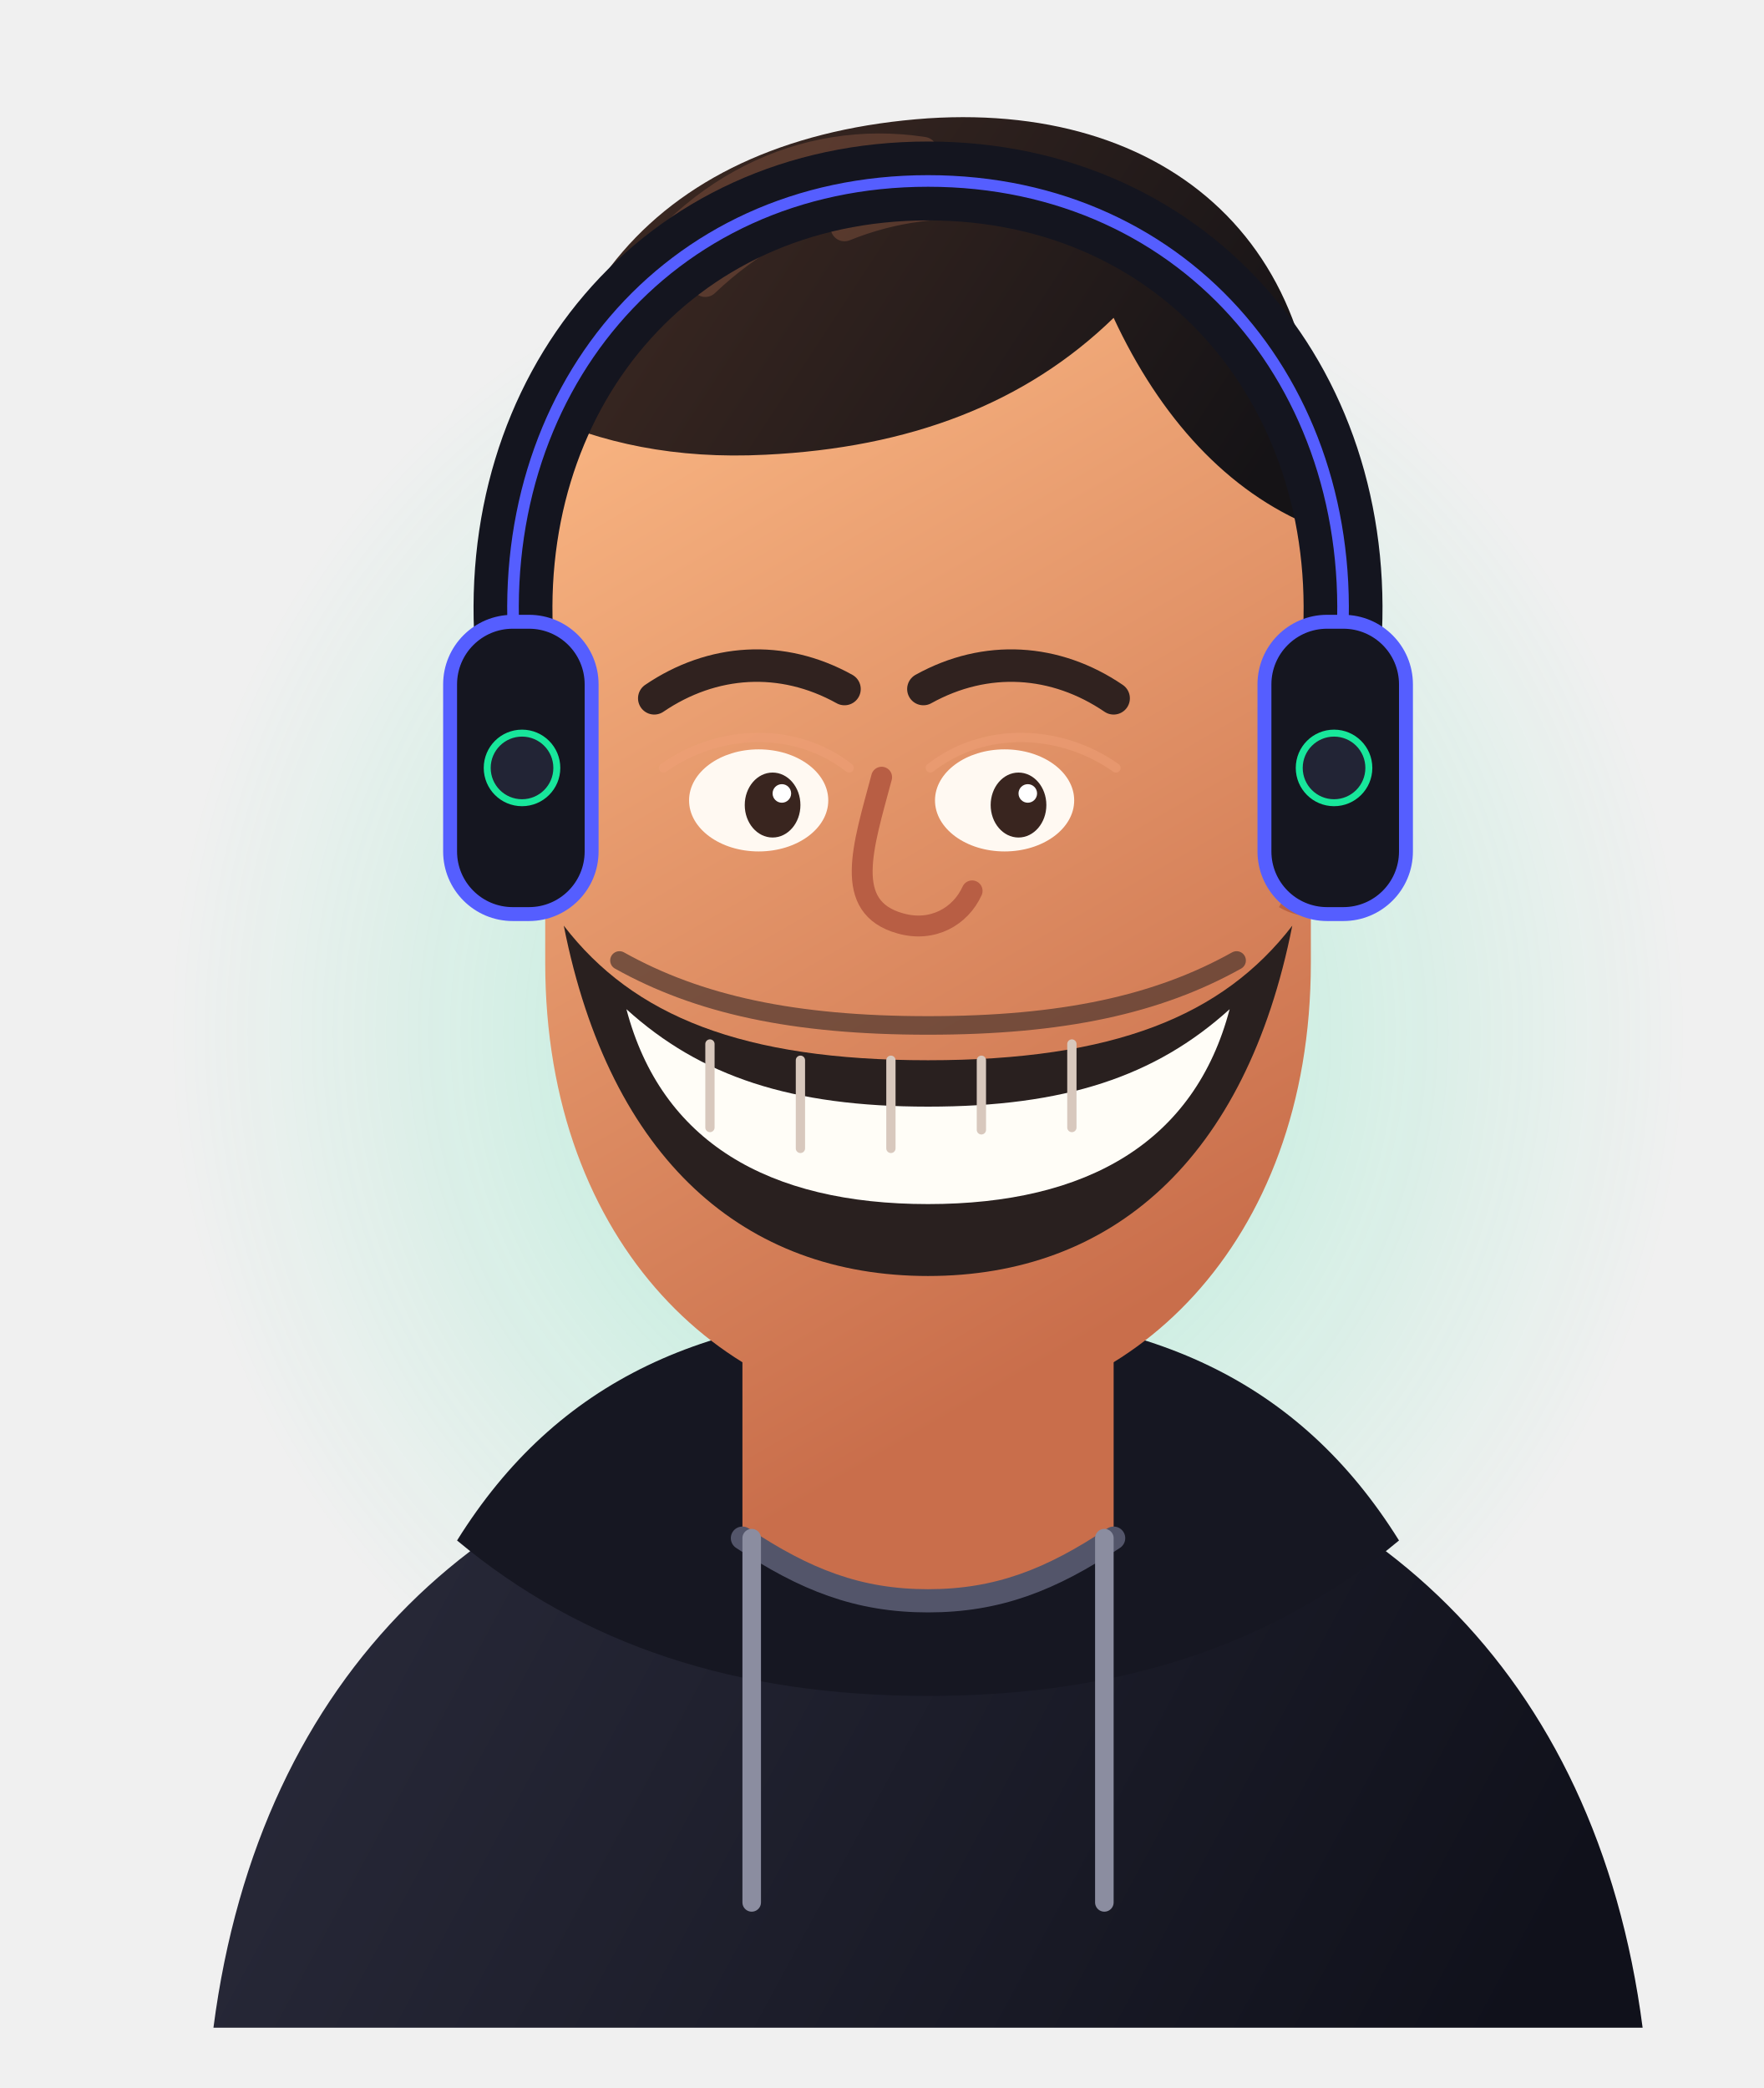
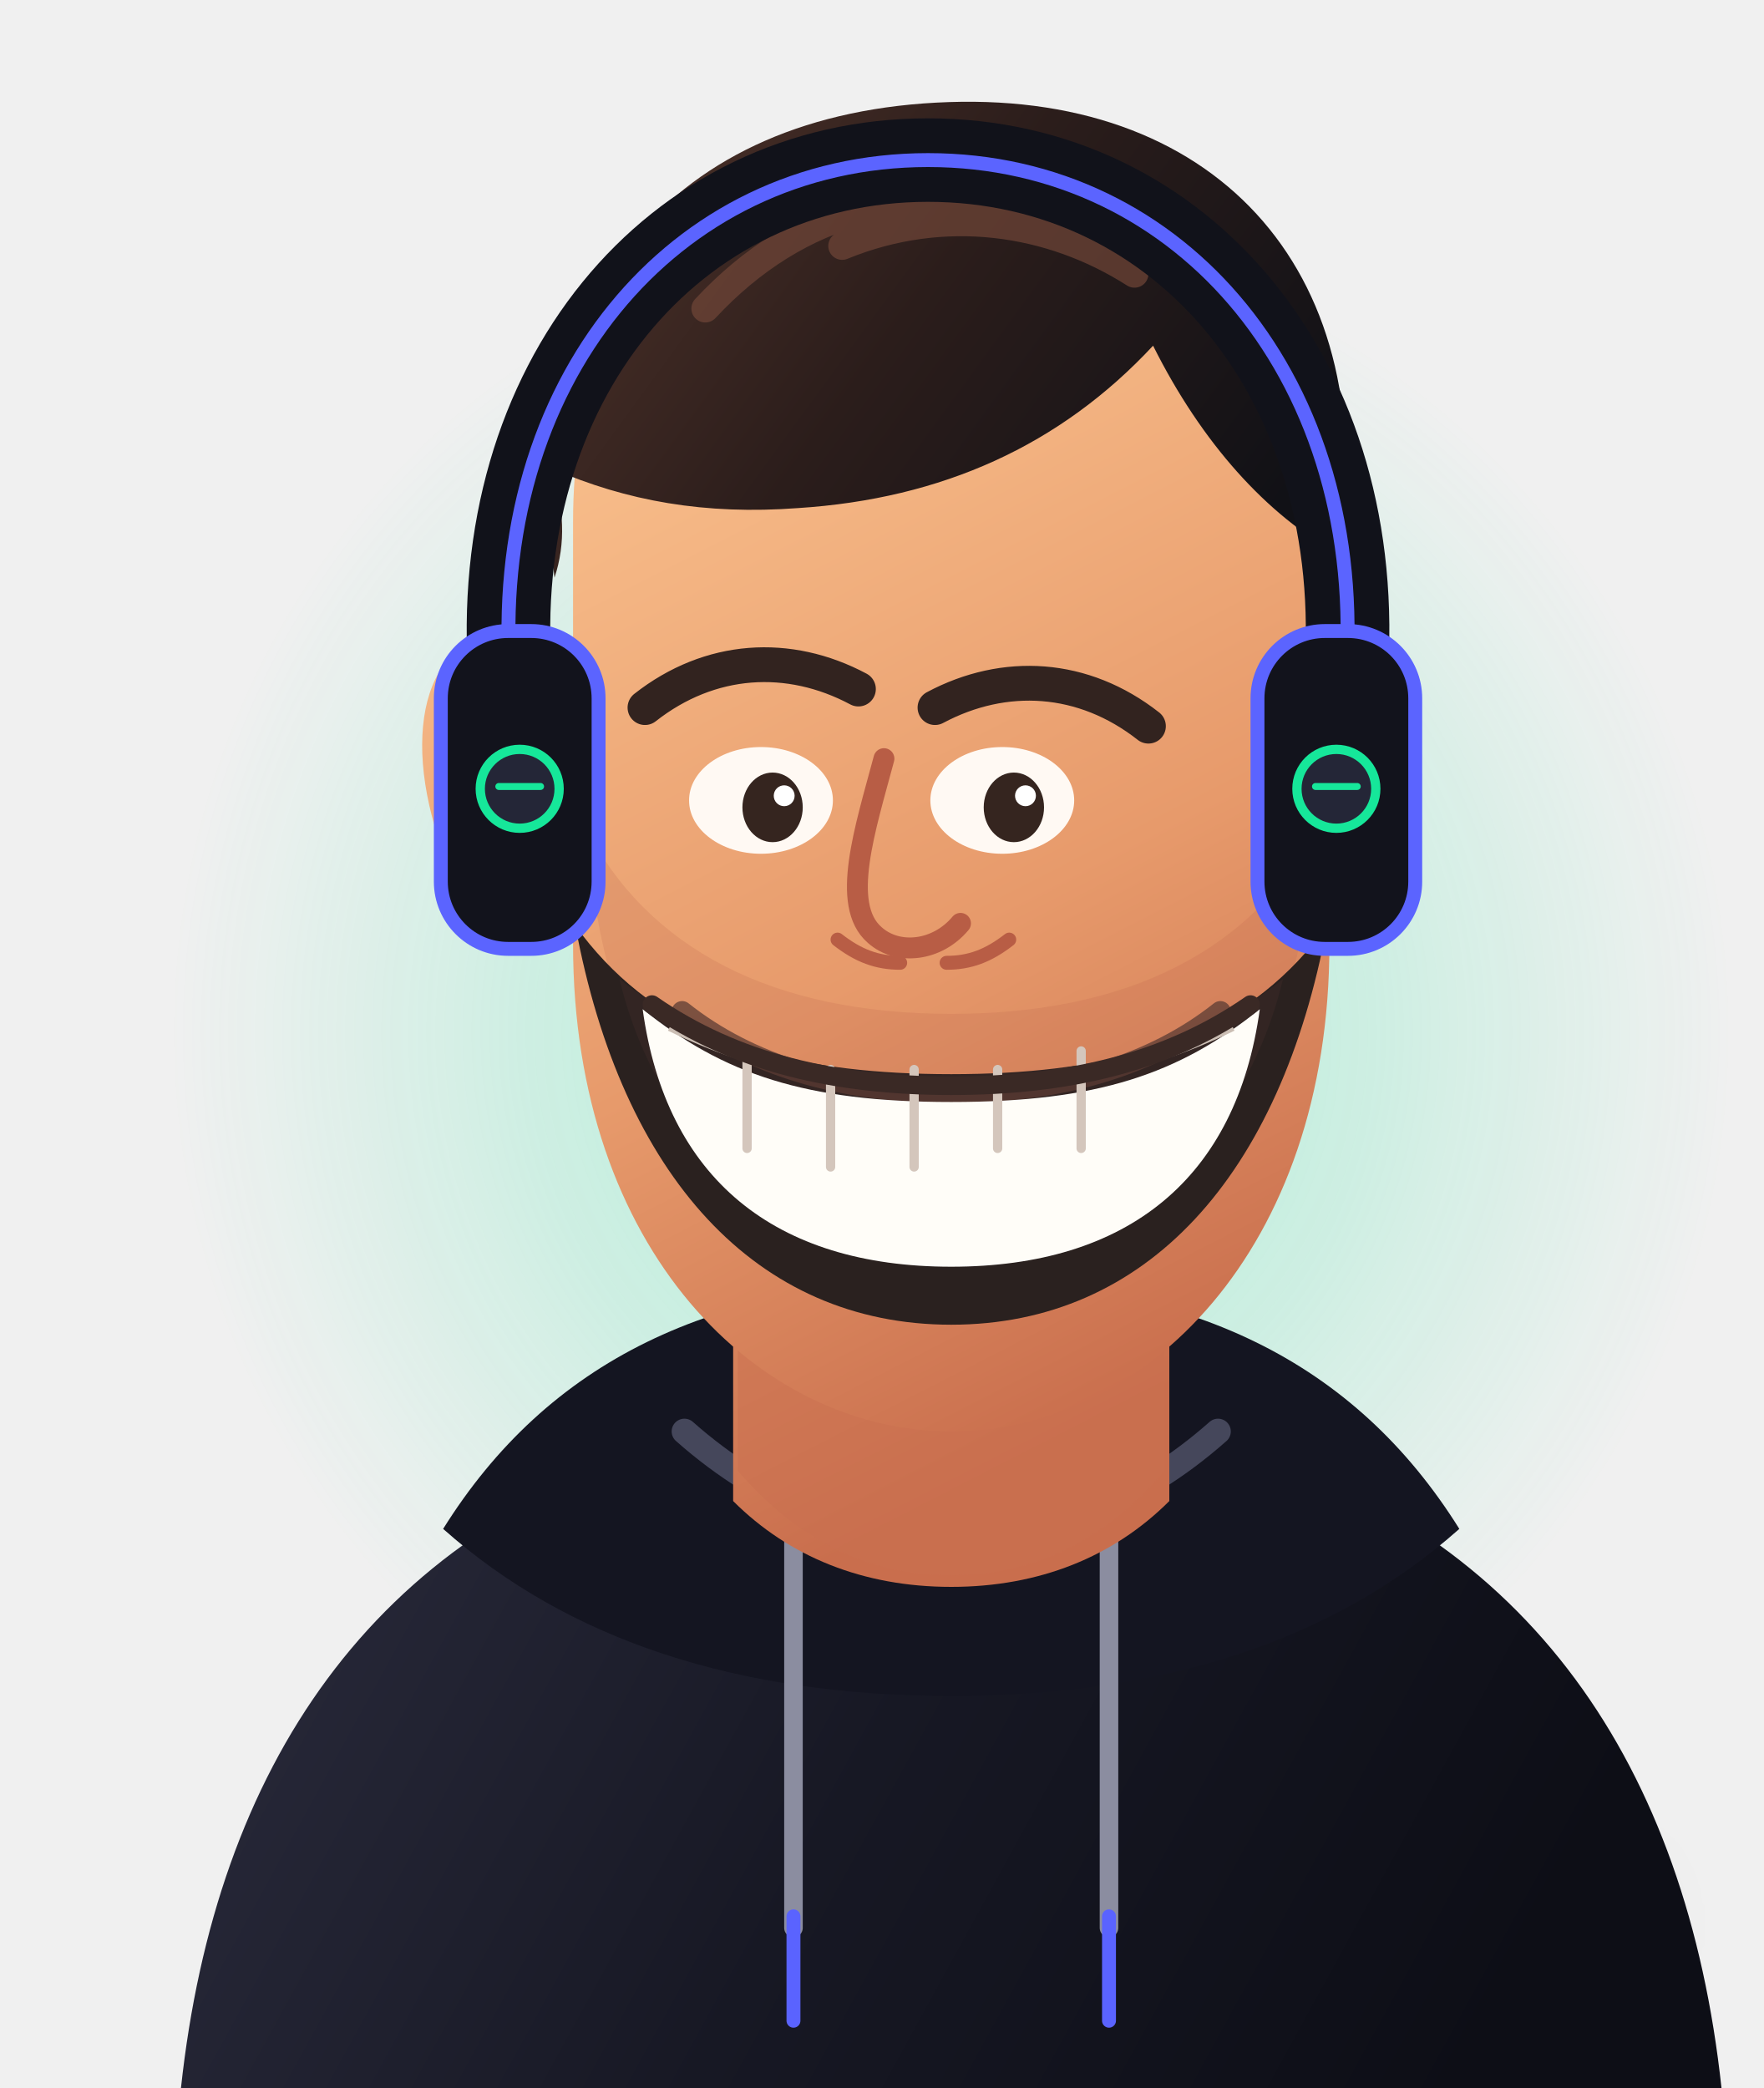
<svg xmlns="http://www.w3.org/2000/svg" viewBox="0 0 760 900" fill="none">
  <defs>
-     <linearGradient id="skin" x1="280" y1="180" x2="500" y2="560" gradientUnits="userSpaceOnUse">
-       <stop stop-color="#F6B17F" />
-       <stop offset="1" stop-color="#C96E4B" />
+     <linearGradient id="skin" x1="280" y1="170" x2="500" y2="600" gradientUnits="userSpaceOnUse">
+       <stop stop-color="#F8BE8B" />
+       <stop offset=".55" stop-color="#E79A6B" />
+       <stop offset="1" stop-color="#C96E4D" />
    </linearGradient>
-     <linearGradient id="hair" x1="260" y1="70" x2="520" y2="240" gradientUnits="userSpaceOnUse">
-       <stop stop-color="#3D2922" />
-       <stop offset="1" stop-color="#151316" />
+     <linearGradient id="skinShade" x1="360" y1="250" x2="500" y2="520" gradientUnits="userSpaceOnUse">
+       <stop stop-color="#E99A6C" />
+       <stop offset="1" stop-color="#B85E45" />
    </linearGradient>
-     <linearGradient id="hoodie" x1="150" y1="600" x2="650" y2="870" gradientUnits="userSpaceOnUse">
-       <stop stop-color="#292A3A" />
-       <stop offset="1" stop-color="#10111B" />
+     <linearGradient id="hair" x1="260" y1="70" x2="520" y2="260" gradientUnits="userSpaceOnUse">
+       <stop stop-color="#4A3028" />
+       <stop offset=".45" stop-color="#2B1D1B" />
+       <stop offset="1" stop-color="#111116" />
+     </linearGradient>
+     <linearGradient id="hood" x1="130" y1="600" x2="640" y2="880" gradientUnits="userSpaceOnUse">
+       <stop stop-color="#292A3B" />
+       <stop offset=".5" stop-color="#171824" />
+       <stop offset="1" stop-color="#0D0E16" />
    </linearGradient>
    <radialGradient id="halo">
-       <stop stop-color="#18E79B" stop-opacity=".28" />
-       <stop offset="1" stop-color="#18E79B" stop-opacity="0" />
+       <stop stop-color="#16E79A" stop-opacity=".34" />
+       <stop offset="1" stop-color="#16E79A" stop-opacity="0" />
    </radialGradient>
+     <filter id="shadow">
+       <feGaussianBlur stdDeviation="18" />
+     </filter>
  </defs>
-   <ellipse cx="400" cy="445" rx="330" ry="350" fill="url(#halo)" />
-   <path d="M92 874c20-154 119-244 255-263 37-5 68-7 106 0 136 19 235 109 255 263H92Z" fill="url(#hoodie)" />
-   <path d="M197 664c43-69 108-99 203-99s160 30 203 99c-54 45-120 67-203 67s-149-22-203-67Z" fill="#161722" />
-   <path d="M320 520v145c20 19 45 28 80 28s60-9 80-28V520Z" fill="url(#skin)" />
-   <path d="M235 245c0-112 72-176 165-176s165 64 165 176v170c0 122-79 195-165 195s-165-73-165-195V245Z" fill="url(#skin)" />
-   <path d="M237 302c-34-11-48 17-39 49 9 31 25 48 44 37m316-86c34-11 48 17 39 49-9 31-25 48-44 37" fill="url(#skin)" stroke="#B96143" stroke-width="7" />
-   <path d="M232 250c-12-120 53-191 168-199 108-7 180 60 166 176-37-15-66-47-86-90-38 37-88 56-150 59-39 2-71-5-99-18 4 26 4 50 1 72Z" fill="url(#hair)" />
-   <path d="M266 132c30-50 80-75 132-67m-94 57c39-37 91-50 143-32m-83 8c42-17 86-10 120 11" stroke="#6D4536" stroke-width="12" stroke-linecap="round" opacity=".65" />
-   <path d="M282 301c25-17 55-19 82-4m34 0c27-15 57-13 82 4" stroke="#30221F" stroke-width="14" stroke-linecap="round" />
-   <path d="M286 331c24-17 57-18 80 0m35 0c23-18 56-17 80 0" stroke="#F0A078" stroke-width="4" stroke-linecap="round" opacity=".5" />
-   <ellipse cx="327" cy="345" rx="30" ry="22" fill="#FFF9F2" />
-   <ellipse cx="433" cy="345" rx="30" ry="22" fill="#FFF9F2" />
-   <ellipse cx="333" cy="347" rx="12" ry="14" fill="#39251F" />
-   <ellipse cx="439" cy="347" rx="12" ry="14" fill="#39251F" />
-   <circle cx="337" cy="342" r="4" fill="#fff" />
-   <circle cx="443" cy="342" r="4" fill="#fff" />
-   <path d="M380 335c-8 30-17 56 8 63 14 4 26-3 31-14" stroke="#B85E44" stroke-width="9" stroke-linecap="round" />
-   <path d="M243 399c20 101 78 151 157 151s137-50 157-151c-30 39-77 58-157 58s-127-19-157-58Z" fill="#29201F" />
-   <path d="M270 435c32 29 71 42 130 42s98-13 130-42c-15 57-61 84-130 84s-115-27-130-84Z" fill="#FFFDF7" />
-   <path d="M306 450v36m39-29v38m39-38v38m39-38v30m39-37v36" stroke="#D8C8BD" stroke-width="4" stroke-linecap="round" />
-   <path d="M267 414c34 19 75 28 133 28s99-9 133-28" stroke="#4C342D" stroke-width="8" stroke-linecap="round" opacity=".7" />
-   <path d="M222 282c-10-112 65-204 178-204s188 92 178 204" stroke="#14151F" stroke-width="34" stroke-linecap="round" />
-   <path d="M222 282c-10-112 65-204 178-204s188 92 178 204" stroke="#555EFF" stroke-width="5" stroke-linecap="round" />
-   <rect x="194" y="268" width="61" height="126" rx="27" fill="#151620" stroke="#555EFF" stroke-width="6" />
-   <rect x="545" y="268" width="61" height="126" rx="27" fill="#151620" stroke="#555EFF" stroke-width="6" />
-   <circle cx="225" cy="331" r="15" fill="#222435" stroke="#18E79B" stroke-width="3" />
-   <circle cx="575" cy="331" r="15" fill="#222435" stroke="#18E79B" stroke-width="3" />
-   <path d="M320 663c27 18 50 27 80 27s53-9 80-27" stroke="#53556A" stroke-width="10" stroke-linecap="round" />
-   <path d="M324 663v157m152-157v157" stroke="#8B8DA0" stroke-width="8" stroke-linecap="round" />
+   <ellipse cx="410" cy="445" rx="335" ry="345" fill="url(#halo)" />
+   <ellipse cx="430" cy="830" rx="270" ry="45" fill="#000" opacity=".32" filter="url(#shadow)" />
+   <path d="M78 900c15-139 83-239 211-277 43-13 82-19 121-19s78 6 121 19c128 38 196 138 211 277H78Z" fill="url(#hood)" />
+   <path d="M191 659c45-72 116-107 219-107s174 35 219 107c-54 48-127 72-219 72s-165-24-219-72Z" fill="#141521" />
+   <path d="M295 617c35 31 75 46 115 46s80-15 115-46" stroke="#45475B" stroke-width="11" stroke-linecap="round" />
+   <path d="M342 660v171m136-171v171" stroke="#8B8DA0" stroke-width="8" stroke-linecap="round" />
+   <path d="M342 826v45m136-45v45" stroke="#5A63FF" stroke-width="6" stroke-linecap="round" />
+   <path d="M316 493v154c24 24 56 37 94 37s70-13 94-37V493H316Z" fill="url(#skin)" />
+   <path d="M318 570c27 25 57 37 92 37s65-12 92-37v64c-27 31-57 45-92 45s-65-14-92-45v-64Z" fill="#C96F4F" opacity=".5" />
+   <path d="M240 278c-47-18-66 20-55 69 10 44 34 66 65 51l7-102-17-18Z" fill="url(#skin)" />
+   <path d="M520 278c47-18 66 20 55 69-10 44-34 66-65 51l-7-102 17-18Z" fill="url(#skin)" />
+   <path d="M223 310c-18 12-18 44 6 56m348-56c18 12 18 44-6 56" stroke="#A95743" stroke-width="7" stroke-linecap="round" />
+   <path d="M247 225c0-112 69-177 163-177s163 65 163 177v182c0 132-80 210-163 210s-163-78-163-210V225Z" fill="url(#skin)" />
+   <path d="M252 356c12 128 69 197 158 197s146-69 158-197c-27 53-81 81-158 81s-131-28-158-81Z" fill="#B95F47" opacity=".18" />
+   <path d="M239 249c-15-121 50-201 170-205 118-4 187 76 168 195-31-17-59-48-80-90-40 43-91 66-153 70-40 3-74-3-106-17 5 17 6 32 1 47Z" fill="url(#hair)" />
+   <path d="M269 144c31-57 82-82 138-76m-103 65c40-43 92-57 148-38m-89 11c44-18 90-11 126 12m-210 11c17-18 39-30 63-37" stroke="#704638" stroke-width="12" stroke-linecap="round" opacity=".7" />
+   <path d="M278 305c28-22 62-24 92-8m33 8c30-16 64-14 92 8" stroke="#32231F" stroke-width="15" stroke-linecap="round" />
+   <ellipse cx="328" cy="345" rx="31" ry="23" fill="#FFF9F3" />
+   <ellipse cx="432" cy="345" rx="31" ry="23" fill="#FFF9F3" />
+   <ellipse cx="333" cy="348" rx="13" ry="15" fill="#35251F" />
+   <ellipse cx="437" cy="348" rx="13" ry="15" fill="#35251F" />
+   <circle cx="338" cy="343" r="4.5" fill="#fff" />
+   <circle cx="442" cy="343" r="4.5" fill="#fff" />
+   <path d="M381 327c-8 30-19 63-4 76 10 9 27 7 37-5" stroke="#B85D45" stroke-width="9" stroke-linecap="round" />
+   <path d="M361 405c9 7 17 10 27 10m20 0c10 0 18-3 27-10" stroke="#B85D45" stroke-width="6" stroke-linecap="round" />
+   <path d="M248 399c20 108 78 172 162 172s142-64 162-172c-31 43-81 66-162 66s-131-23-162-66Z" fill="#2A211F" />
+   <path d="M267 422c35 28 78 41 143 41s108-13 143-41c-17 70-67 113-143 113s-126-43-143-113Z" fill="#332523" />
+   <path d="M294 436c29 23 68 35 116 35s87-12 116-35" stroke="#5B3B33" stroke-width="9" stroke-linecap="round" opacity=".75" />
+   <path d="M277 435c35 28 70 40 133 40s98-12 133-40c-10 73-57 111-133 111s-123-38-133-111Z" fill="#FFFDF8" />
+   <path d="M289 442c37 18 76 26 121 26s84-8 121-26" stroke="#CBBEB4" stroke-width="5" />
+   <path d="M322 453v42m36-34v42m36-42v42m36-42v34m36-42v42" stroke="#D4C6BC" stroke-width="4" stroke-linecap="round" />
+   <path d="M281 433c36 25 79 35 129 35s93-10 129-35" stroke="#3A2925" stroke-width="8" stroke-linecap="round" />
+   <path d="M220 293c-10-128 70-224 180-224s190 96 180 224" stroke="#11121A" stroke-width="36" stroke-linecap="round" />
+   <path d="M220 293c-10-128 70-224 180-224s190 96 180 224" stroke="#5B64FF" stroke-width="6" stroke-linecap="round" />
+   <rect x="190" y="272" width="68" height="137" rx="29" fill="#12131C" stroke="#5B64FF" stroke-width="6" />
+   <rect x="542" y="272" width="68" height="137" rx="29" fill="#12131C" stroke="#5B64FF" stroke-width="6" />
+   <circle cx="224" cy="340" r="17" fill="#242637" stroke="#16E79A" stroke-width="4" />
+   <circle cx="576" cy="340" r="17" fill="#242637" stroke="#16E79A" stroke-width="4" />
+   <path d="M215 339h18m334 0h18" stroke="#16E79A" stroke-width="3" stroke-linecap="round" />
</svg>
